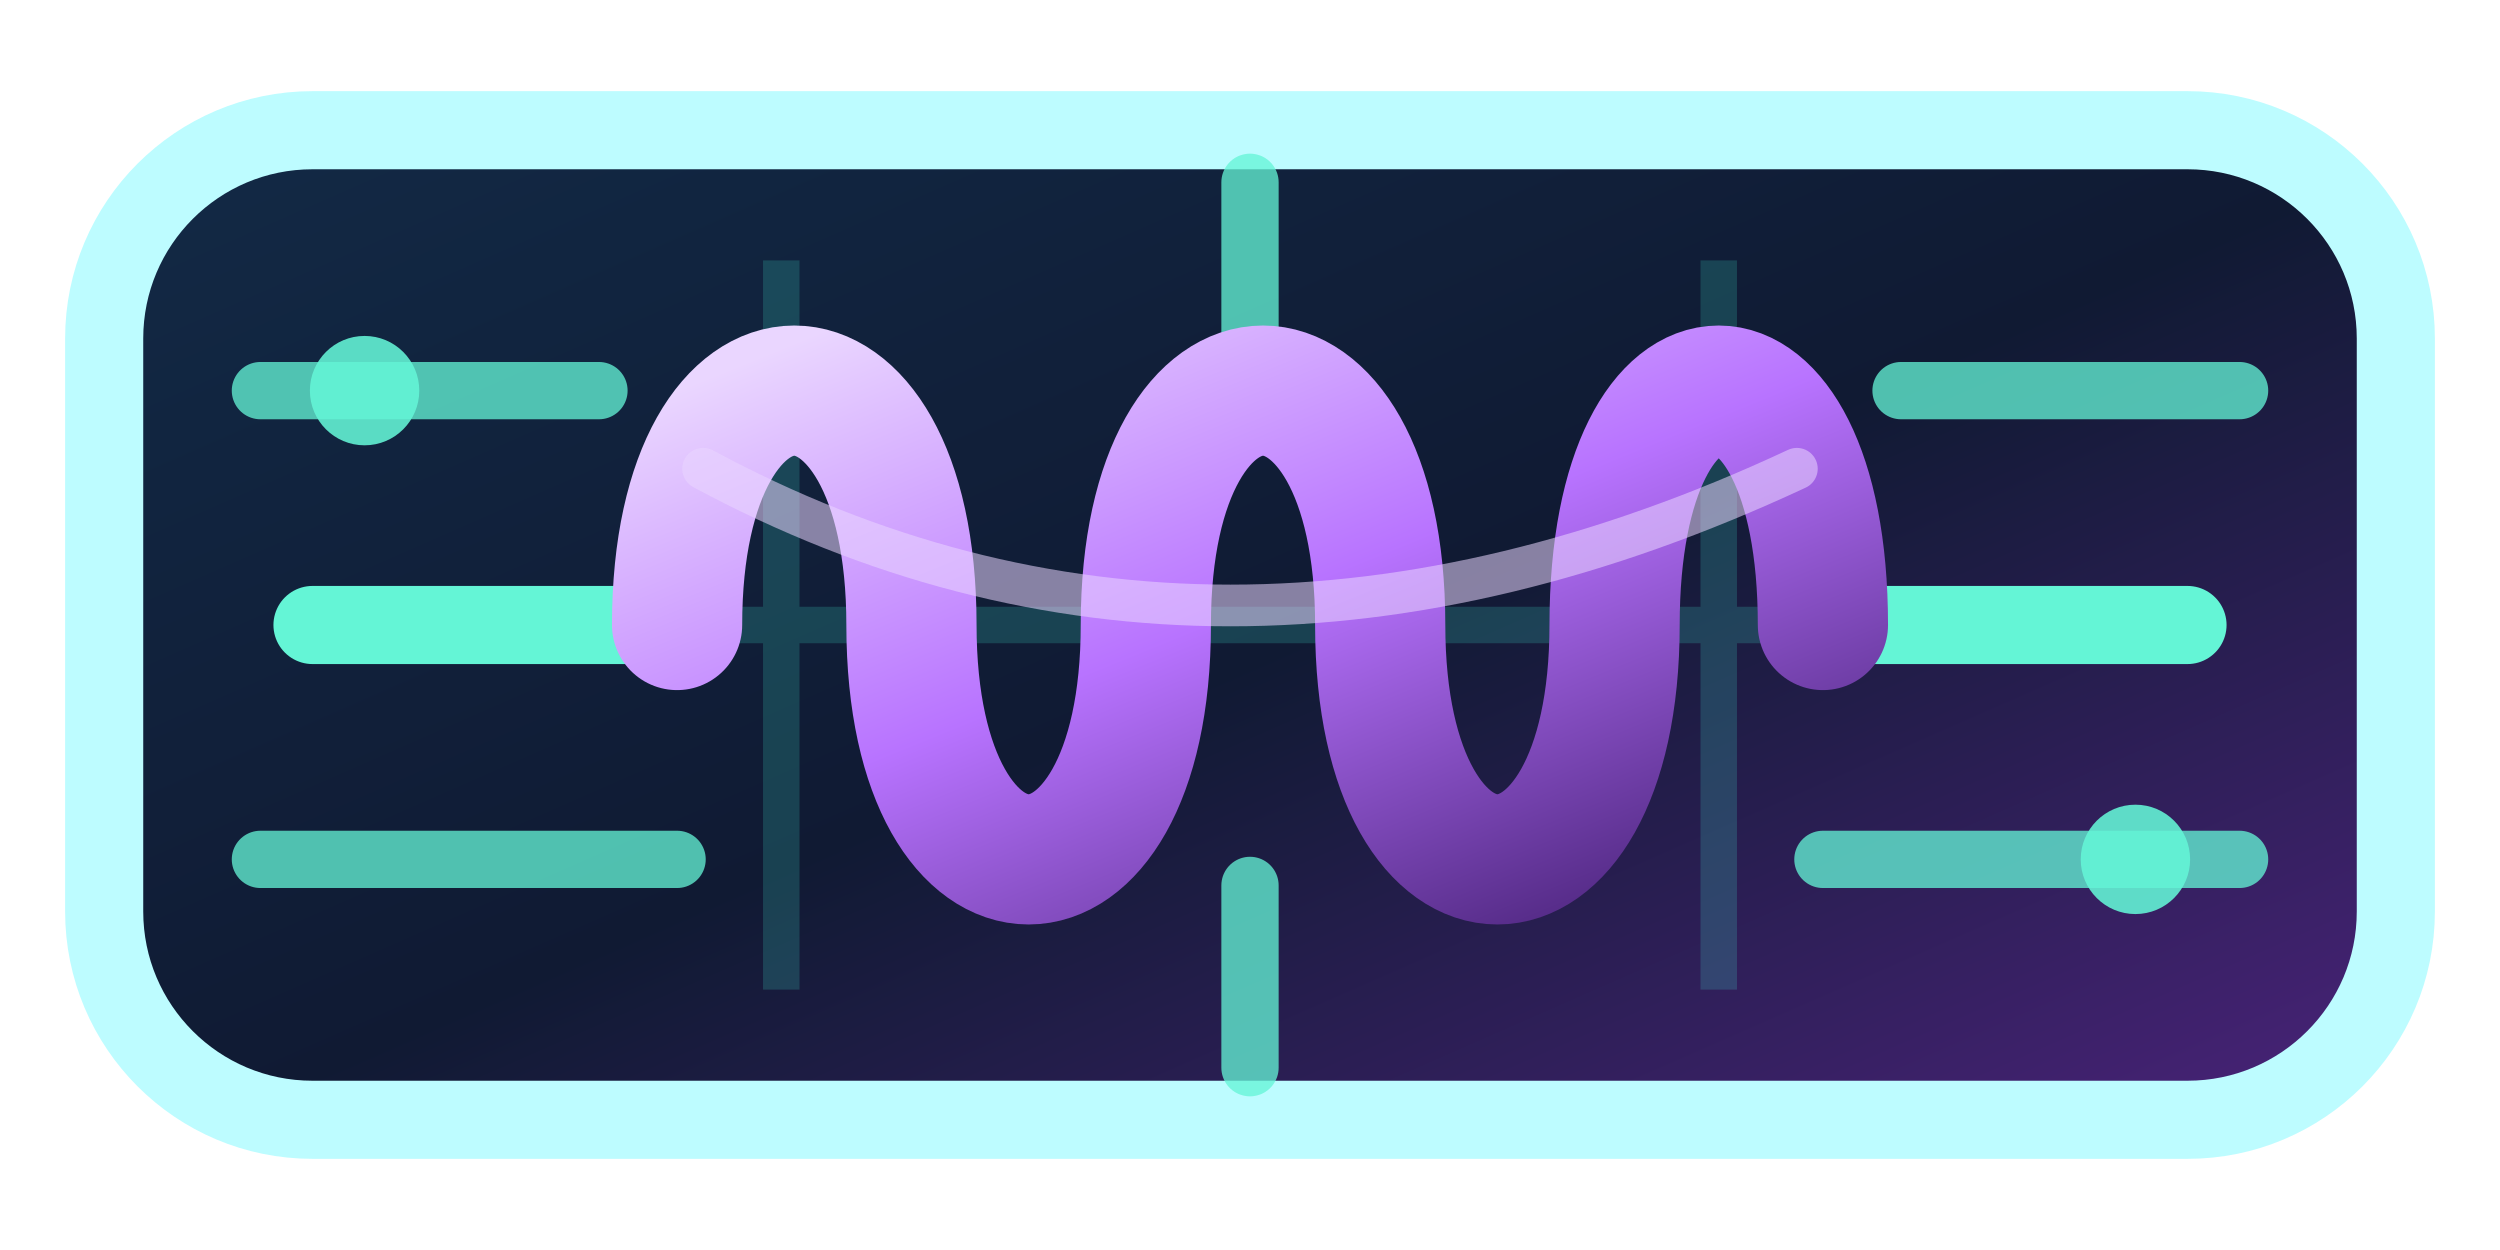
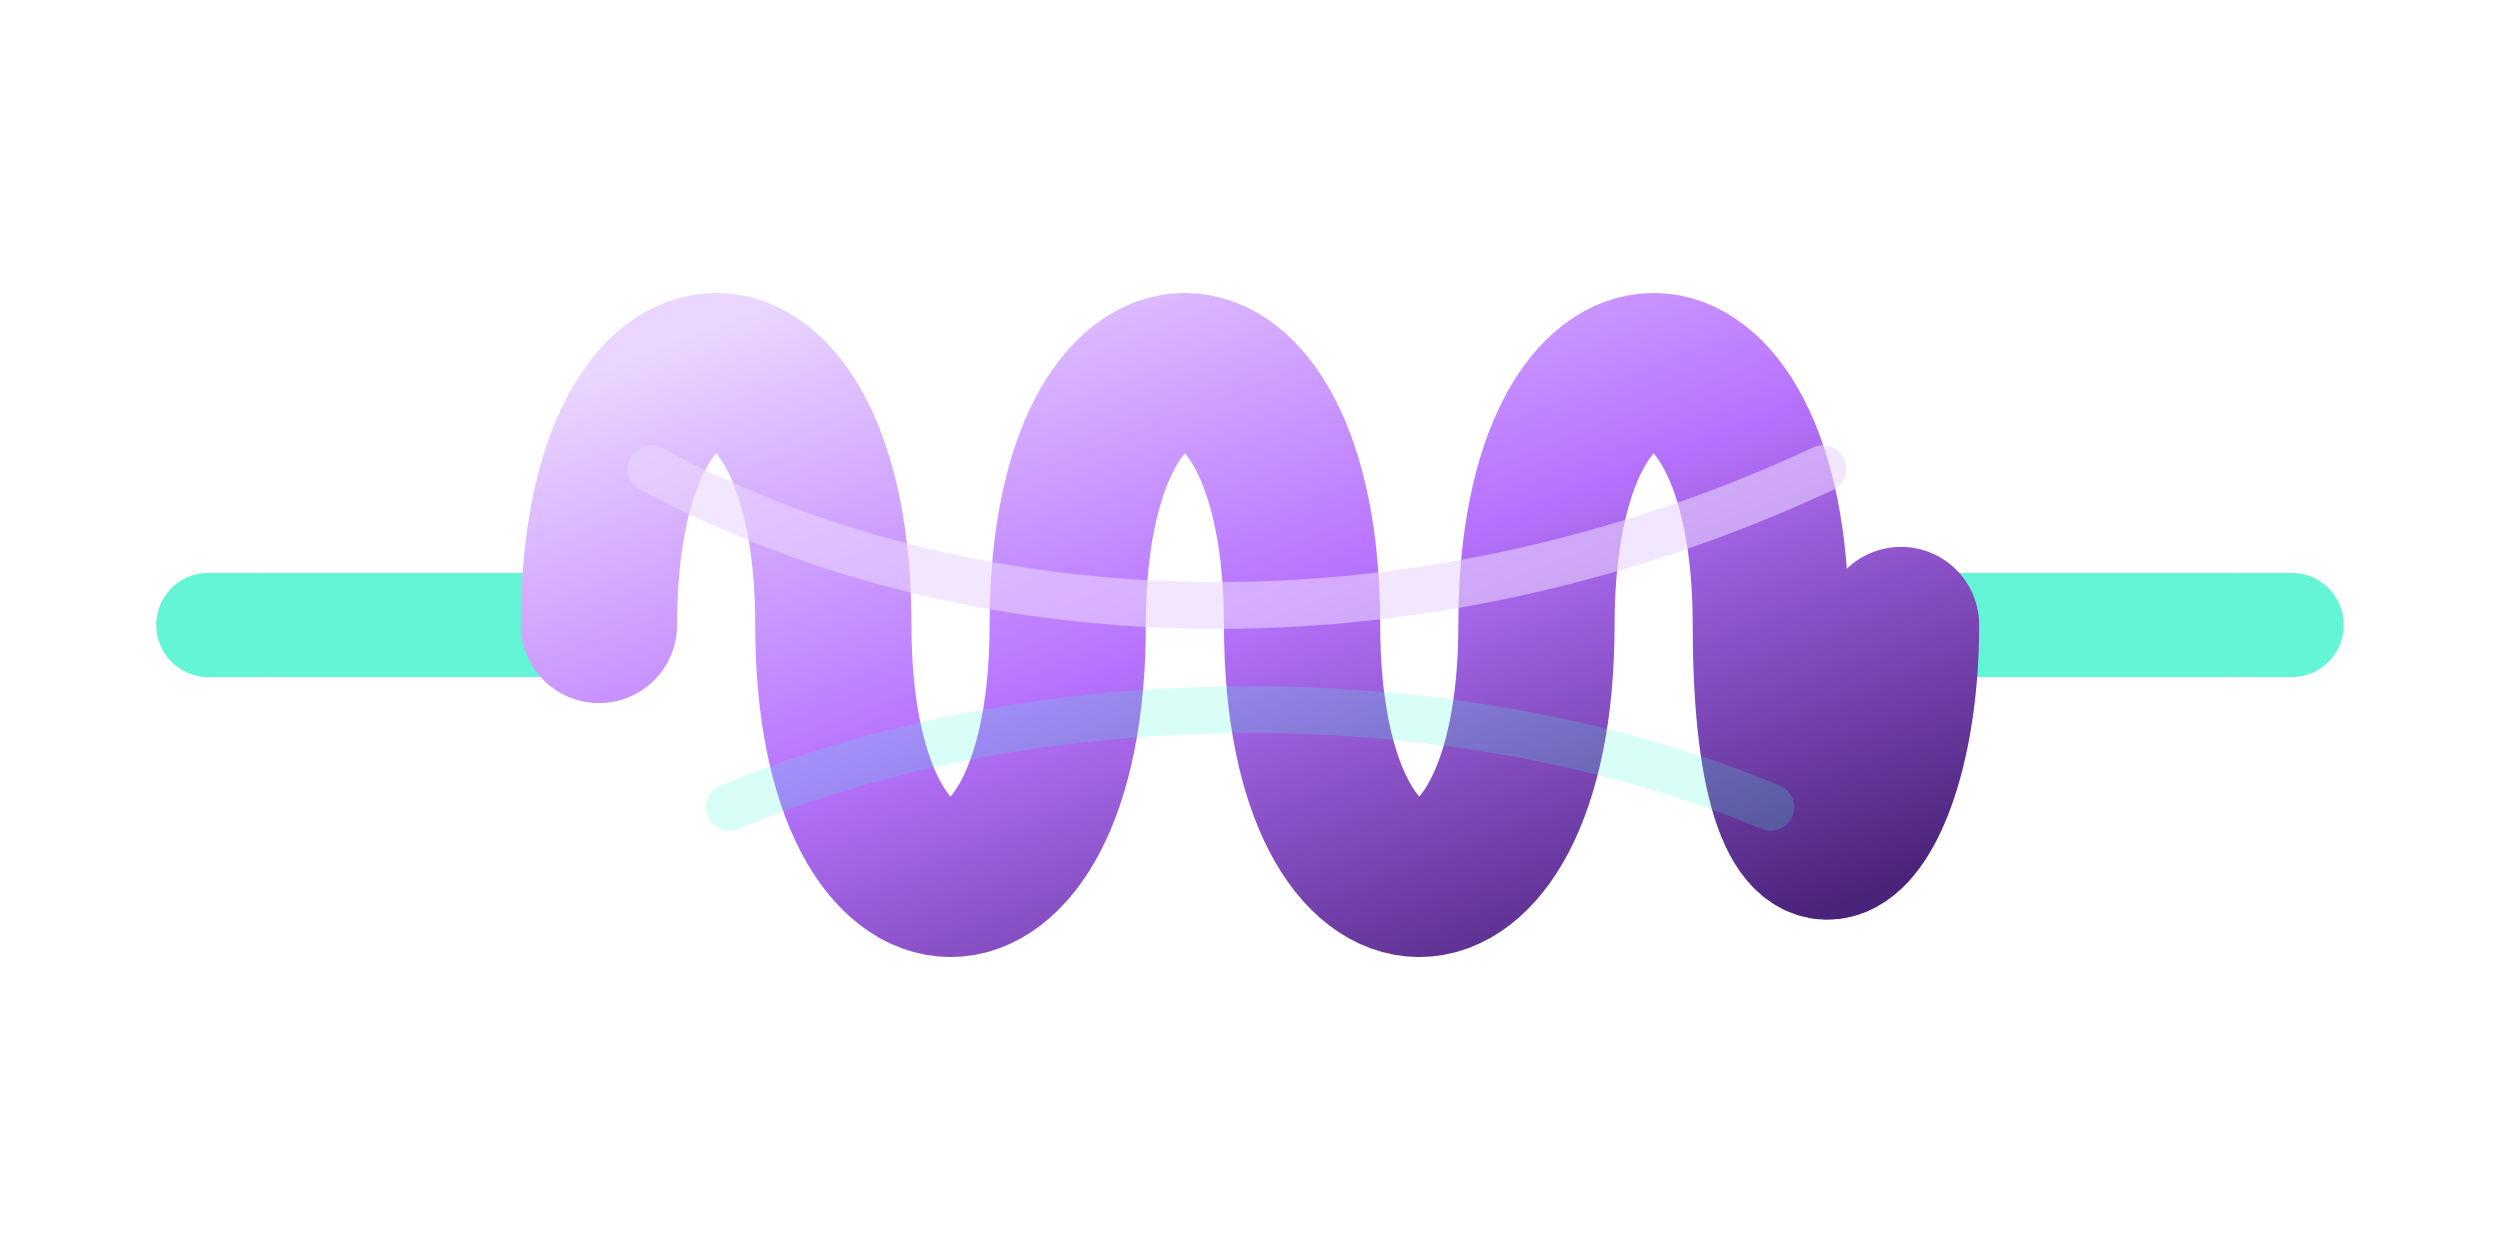
<svg xmlns="http://www.w3.org/2000/svg" viewBox="0 0 96 48" role="img" aria-label="Indutor">
  <defs>
-     <linearGradient id="spr-brick-basic-purple-normal-board" x1="0" y1="0" x2="1" y2="1">
-       <stop offset="0" stop-color="#122a46" />
-       <stop offset="0.52" stop-color="#101a33" />
-       <stop offset="1" stop-color="#4a237a" />
-     </linearGradient>
-     <linearGradient id="spr-brick-basic-purple-normal-part" x1="0" y1="0" x2="1" y2="1">
+     <linearGradient id="spr-brick-basic-purple-normal-body" x1="0" y1="0" x2="1" y2="1">
      <stop offset="0" stop-color="#ead6ff" />
      <stop offset="0.48" stop-color="#b873ff" />
      <stop offset="1" stop-color="#4a237a" />
    </linearGradient>
  </defs>
-   <rect x="4" y="5" width="88" height="38" rx="8" fill="url(#spr-brick-basic-purple-normal-board)" stroke="#bdfcff" stroke-width="3" />
-   <path d="M10 15h13M73 15h13M10 33h16M70 33h16M48 7v7M48 34v7" stroke="#64f5d6" stroke-width="2.2" stroke-linecap="round" opacity=".76" />
-   <path d="M14 24h68M30 10v28M66 10v28" stroke="#42f5d733" stroke-width="1.4" opacity=".9" />
-   <circle cx="14" cy="15" r="2.1" fill="#64f5d6" opacity=".88" />
-   <circle cx="82" cy="33" r="2.1" fill="#64f5d6" opacity=".88" />
-   <path d="M12 24h14M70 24h14" stroke="#64f5d6" stroke-width="3" stroke-linecap="round" />
-   <path d="M26 24c0-12 9-12 9 0s9 12 9 0 9-12 9 0 9 12 9 0 8-12 8 0" fill="none" stroke="url(#spr-brick-basic-purple-normal-part)" stroke-width="5" stroke-linecap="round" />
-   <path d="M27 18c13 7 27 7 42 0" fill="none" stroke="#ead6ff" stroke-width="1.6" stroke-linecap="round" opacity=".55" />
+   <path d="M8 24h15M73 24h15" stroke="#64f5d6" stroke-width="4" stroke-linecap="round" />
+   <path d="M23 24c0-13 9-13 9 0s9 13 9 0 9-13 9 0 9 13 9 0 9-13 9 0 5 9 5 0" fill="none" stroke="url(#spr-brick-basic-purple-normal-body)" stroke-width="6" stroke-linecap="round" />
+   <path d="M25 18c13 7 30 7 45 0" fill="none" stroke="#ead6ff" stroke-width="1.8" stroke-linecap="round" opacity=".58" />
+   <path d="M28 31c12-5 28-5 40 0" fill="none" stroke="#42f5d733" stroke-width="1.8" stroke-linecap="round" />
+   <circle cx="10" cy="24" r="2" fill="#64f5d6" opacity=".9" />
+   <circle cx="86" cy="24" r="2" fill="#64f5d6" opacity=".9" />
</svg>
